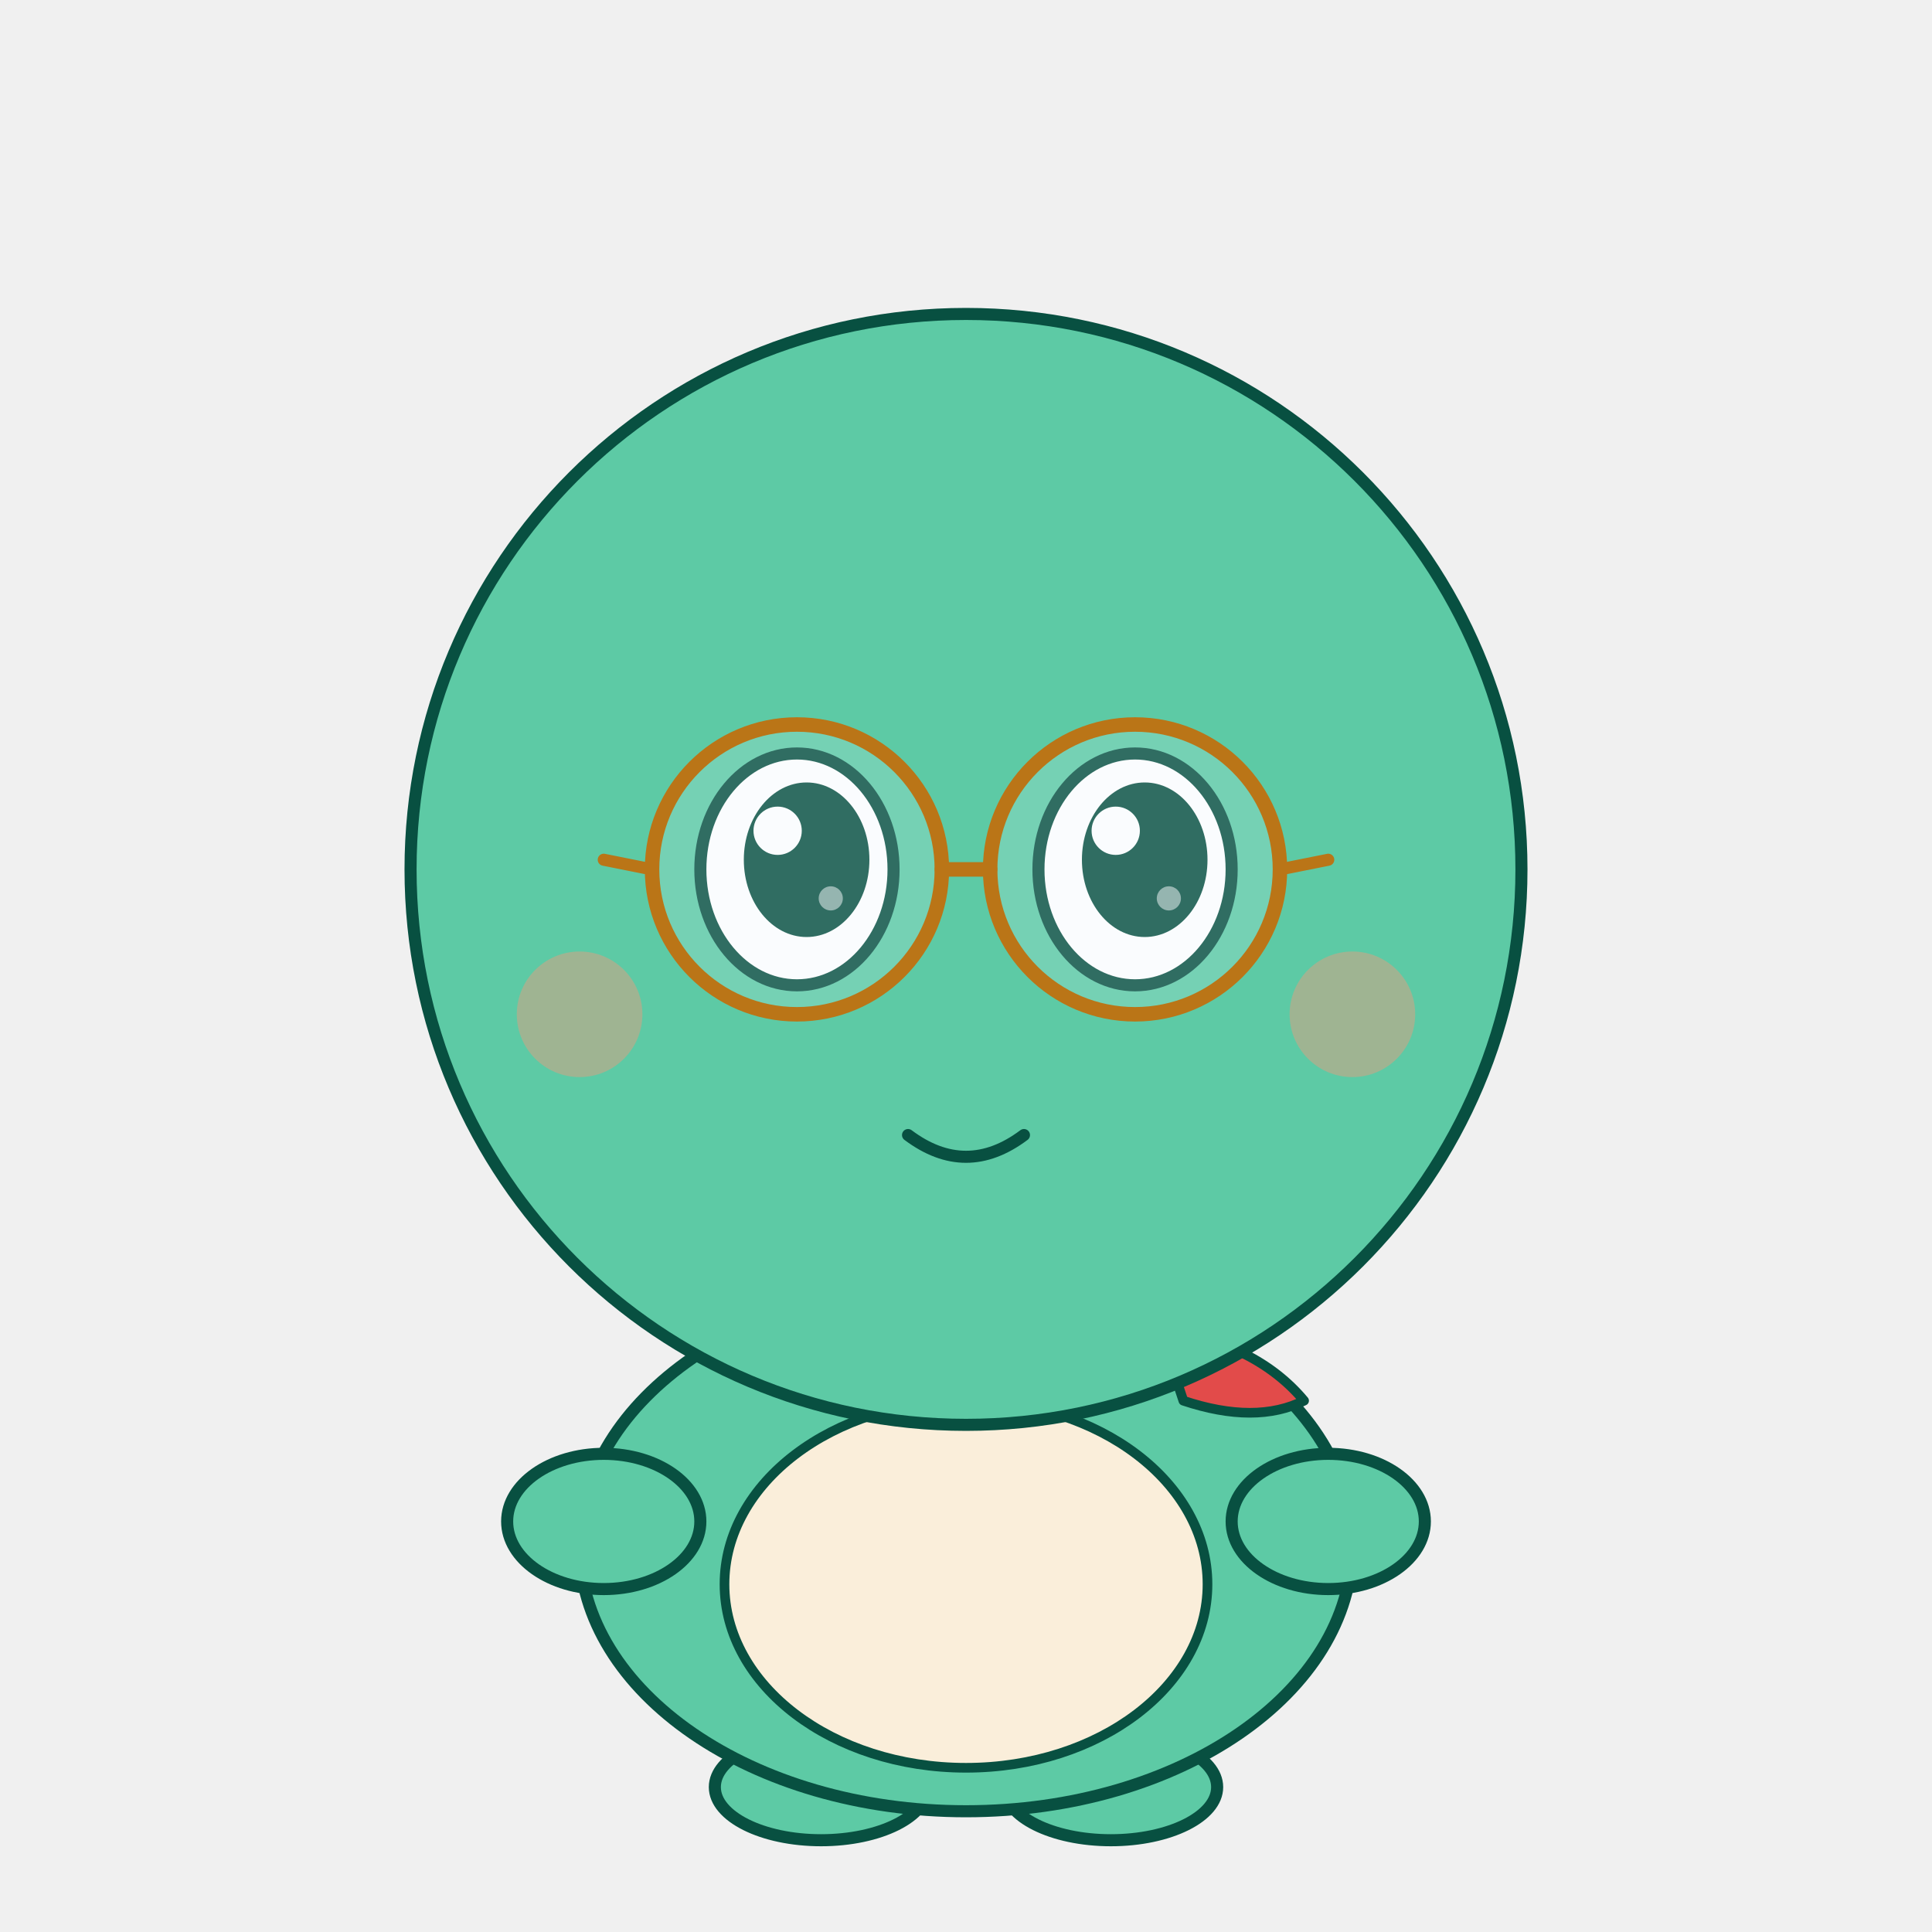
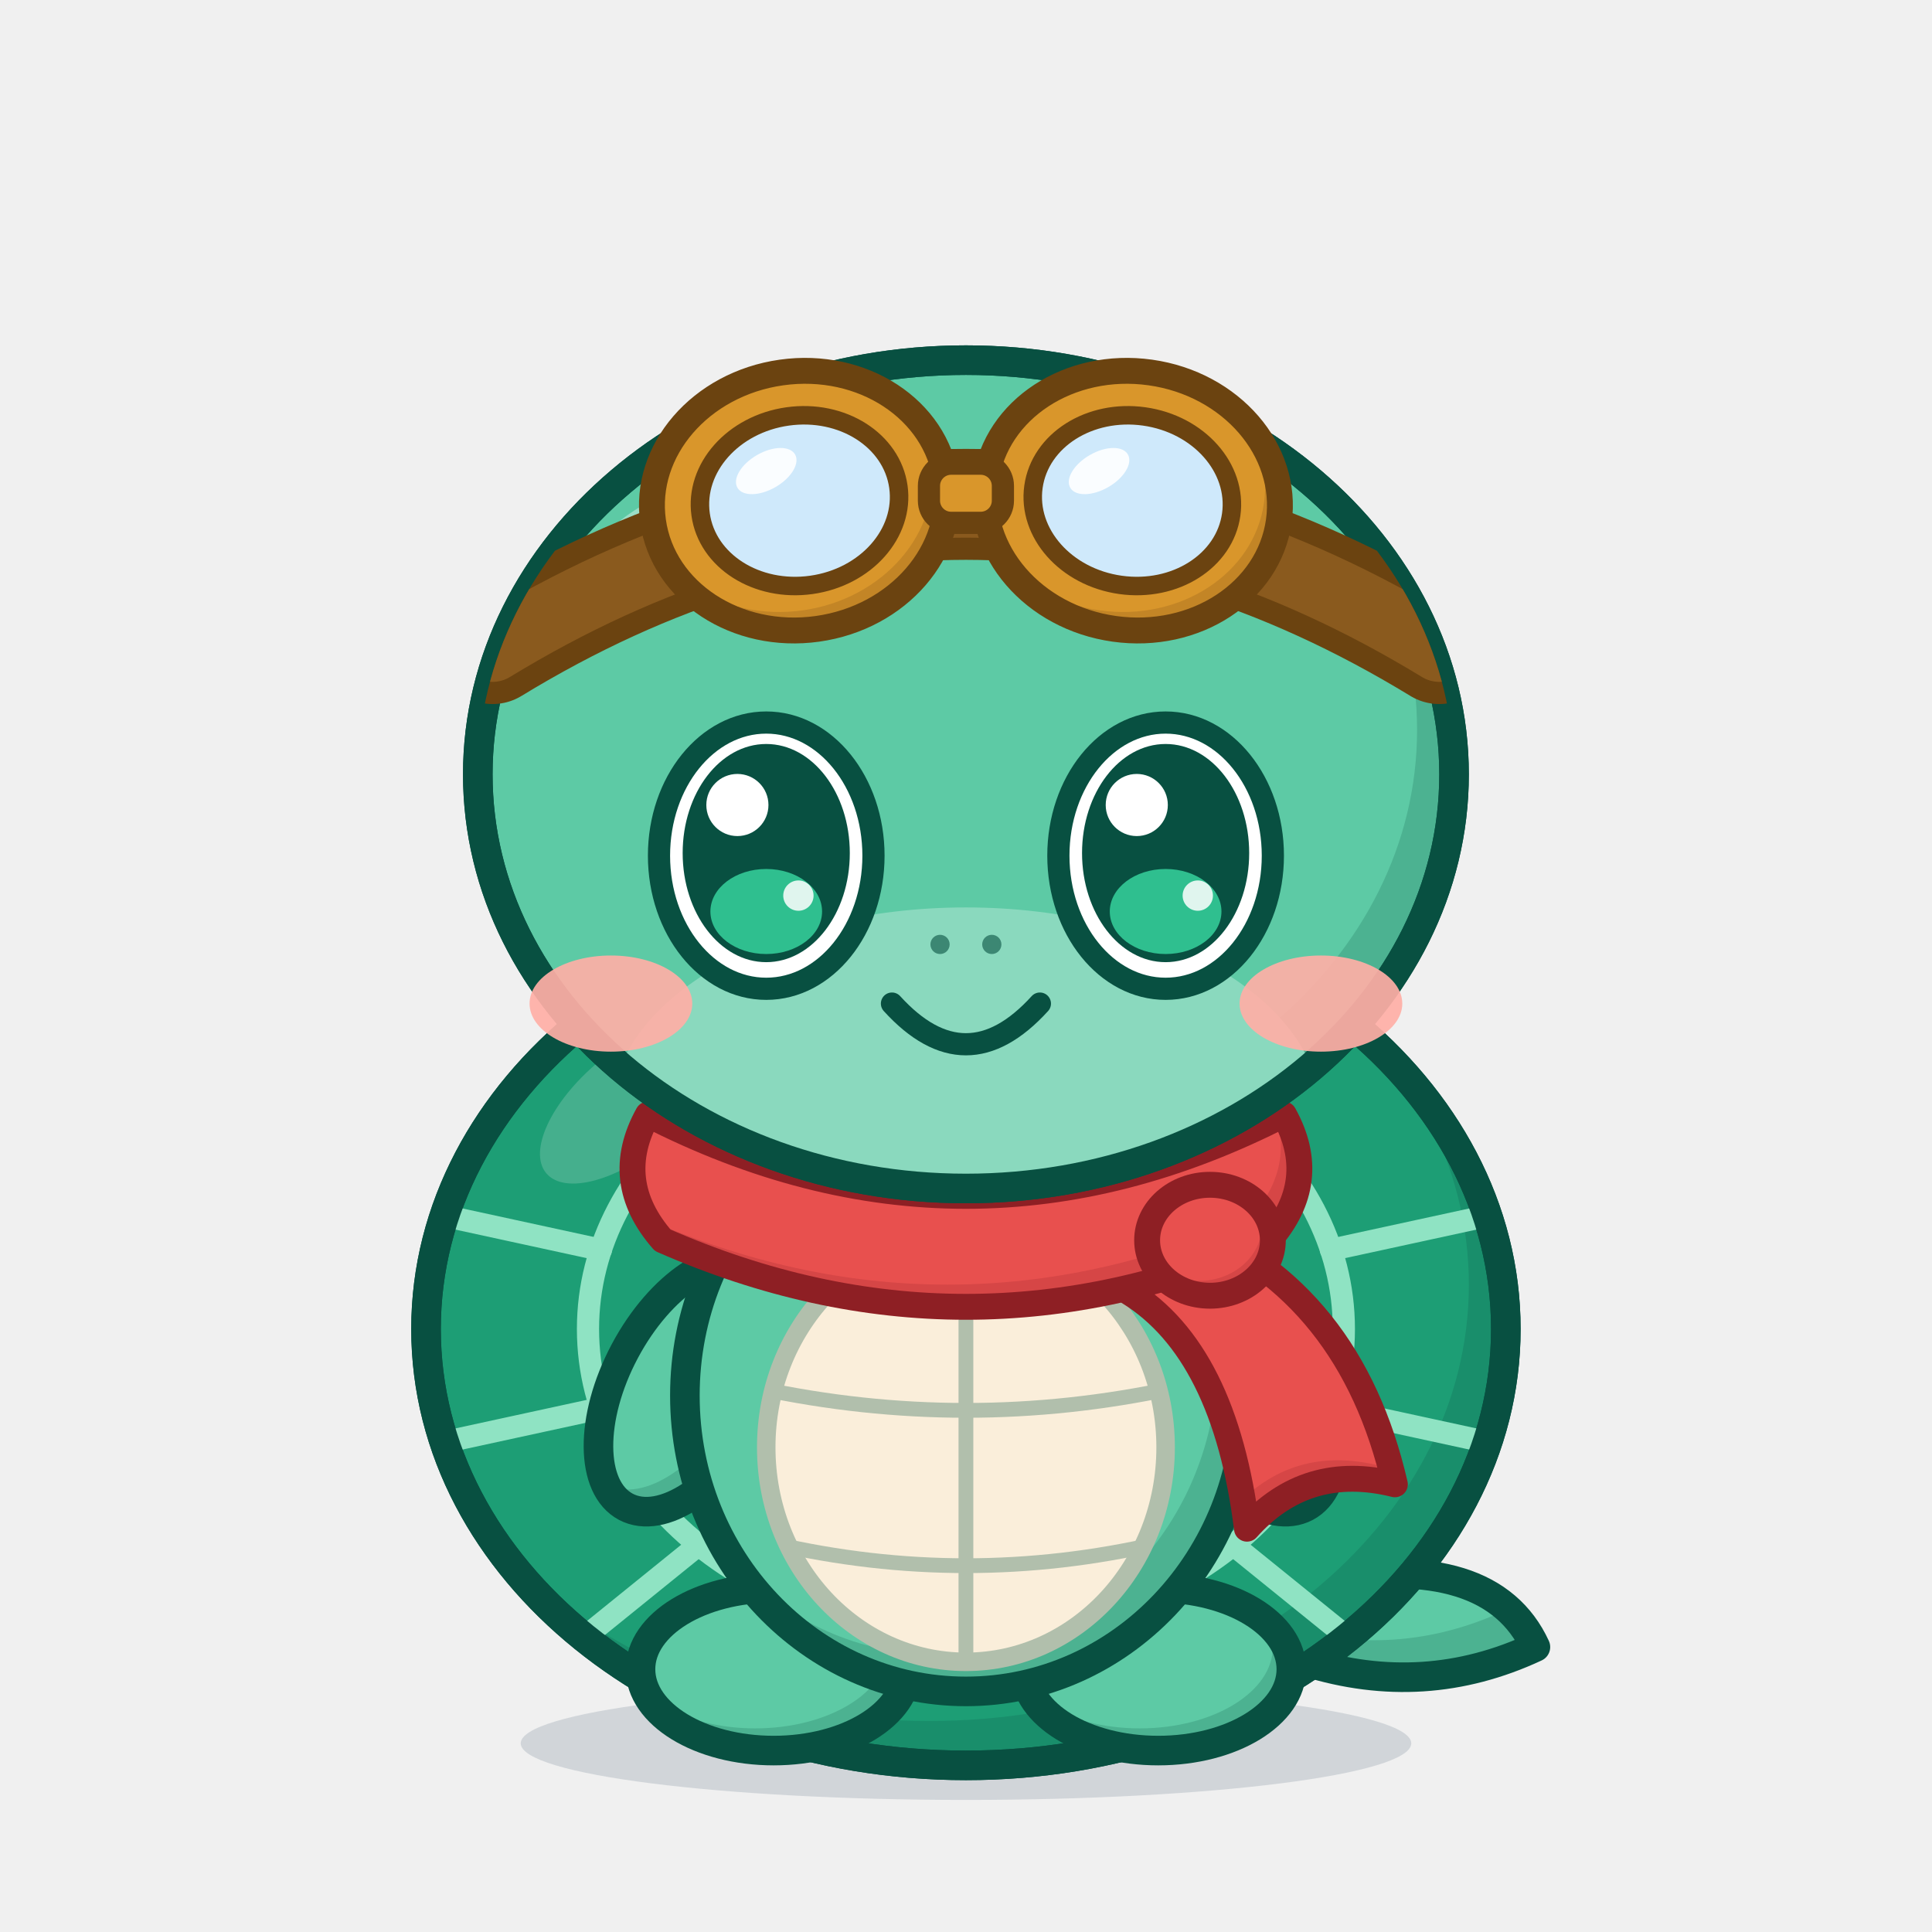
- <svg xmlns="http://www.w3.org/2000/svg" viewBox="0 0 400 400" fill="none">
-   <ellipse cx="170" cy="370" rx="22" ry="11" fill="#5DCAA5" stroke="#085041" stroke-width="2.5" />
-   <ellipse cx="230" cy="370" rx="22" ry="11" fill="#5DCAA5" stroke="#085041" stroke-width="2.5" />
-   <ellipse cx="200" cy="320" rx="80" ry="55" fill="#5DCAA5" stroke="#085041" stroke-width="2.5" />
-   <ellipse cx="200" cy="328" rx="50" ry="38" fill="#FAEEDA" stroke="#085041" stroke-width="2" />
-   <ellipse cx="125" cy="315" rx="20" ry="14" fill="#5DCAA5" stroke="#085041" stroke-width="2.5" />
-   <ellipse cx="275" cy="315" rx="20" ry="14" fill="#5DCAA5" stroke="#085041" stroke-width="2.5" />
-   <path d="M150 280 Q200 268 250 280" stroke="#1D9E75" stroke-width="2" fill="none" opacity="0.5" />
-   <path d="M160 270 Q200 280 240 270 Q243 280 235 285 Q200 290 165 285 Q157 280 160 270 Z" fill="#E24B4A" stroke="#085041" stroke-width="2.5" stroke-linejoin="round" />
-   <path d="M240 275 Q260 278 270 290 Q260 295 245 290 Z" fill="#E24B4A" stroke="#085041" stroke-width="2" stroke-linejoin="round" />
-   <circle cx="200" cy="180" r="115" fill="#5DCAA5" stroke="#085041" stroke-width="2.5" />
-   <circle cx="120" cy="210" r="13" fill="#F0997B" opacity="0.45" />
-   <circle cx="280" cy="210" r="13" fill="#F0997B" opacity="0.45" />
-   <ellipse cx="165" cy="180" rx="20" ry="24" fill="#FFFFFF" stroke="#085041" stroke-width="2.5" />
-   <ellipse cx="235" cy="180" rx="20" ry="24" fill="#FFFFFF" stroke="#085041" stroke-width="2.5" />
-   <ellipse cx="167" cy="178" rx="13" ry="16" fill="#085041" />
-   <ellipse cx="237" cy="178" rx="13" ry="16" fill="#085041" />
-   <circle cx="161" cy="172" r="5" fill="#FFFFFF" />
-   <circle cx="231" cy="172" r="5" fill="#FFFFFF" />
-   <circle cx="172" cy="186" r="2.5" fill="#FFFFFF" opacity="0.5" />
-   <circle cx="242" cy="186" r="2.5" fill="#FFFFFF" opacity="0.5" />
-   <circle cx="165" cy="180" r="30" fill="#E6F1FB" fill-opacity="0.18" stroke="#BA7517" stroke-width="3" />
-   <circle cx="235" cy="180" r="30" fill="#E6F1FB" fill-opacity="0.18" stroke="#BA7517" stroke-width="3" />
-   <line x1="195" y1="180" x2="205" y2="180" stroke="#BA7517" stroke-width="3" stroke-linecap="round" />
-   <line x1="135" y1="180" x2="125" y2="178" stroke="#BA7517" stroke-width="2.5" stroke-linecap="round" />
-   <line x1="265" y1="180" x2="275" y2="178" stroke="#BA7517" stroke-width="2.5" stroke-linecap="round" />
-   <path d="M188 235 Q200 244 212 235" stroke="#085041" stroke-width="2.5" fill="none" stroke-linecap="round" />
+ <svg xmlns="http://www.w3.org/2000/svg" viewBox="0 0 512 512" fill="none">
+   <ellipse cx="256" cy="462" rx="118" ry="15" fill="#0B2B4A" opacity="0.14" />
+   <g transform="translate(5.1 9.2) scale(0.98)">
+     <clipPath id="c1">
+       <path d="M352 418 Q398 410 410 436 Q380 450 348 440 Z" />
+     </clipPath>
+     <path d="M352 418 Q398 410 410 436 Q380 450 348 440 Z" fill="#4CB291" />
+     <g clip-path="url(#c1)">
+       <g transform="translate(-8 -10)">
+         <path d="M352 418 Q398 410 410 436 Q380 450 348 440 Z" fill="#5DCAA5" />
+       </g>
+     </g>
+     <path d="M352 418 Q398 410 410 436 Q380 450 348 440 Z" fill="none" stroke="#085041" stroke-width="8" stroke-linecap="round" stroke-linejoin="round" />
+     <clipPath id="c2">
+       <ellipse cx="256" cy="350" rx="146" ry="118" />
+     </clipPath>
+     <ellipse cx="256" cy="350" rx="146" ry="118" fill="#198E6B" />
+     <g clip-path="url(#c2)">
+       <g transform="translate(-10 -12)">
+         <ellipse cx="256" cy="350" rx="146" ry="118" fill="#1D9E75" />
+       </g>
+     </g>
+     <ellipse cx="256" cy="350" rx="146" ry="118" fill="none" stroke="#085041" stroke-width="8" stroke-linecap="round" stroke-linejoin="round" />
+     <clipPath id="c3">
+       <ellipse cx="256" cy="350" rx="146" ry="118" />
+     </clipPath>
+     <g clip-path="url(#c3)">
+       <path d="M354.7 371.4 L399.8 381.2" fill="none" stroke="#8FE3C3" stroke-width="6" stroke-linecap="round" stroke-linejoin="round" />
+       <path d="M328.3 408.4 L361.3 435.1" fill="none" stroke="#8FE3C3" stroke-width="6" stroke-linecap="round" stroke-linejoin="round" />
+       <path d="M282.5 429.8 L294.5 466.3" fill="none" stroke="#8FE3C3" stroke-width="6" stroke-linecap="round" stroke-linejoin="round" />
+       <path d="M229.5 429.8 L217.5 466.3" fill="none" stroke="#8FE3C3" stroke-width="6" stroke-linecap="round" stroke-linejoin="round" />
+       <path d="M183.7 408.4 L150.7 435.1" fill="none" stroke="#8FE3C3" stroke-width="6" stroke-linecap="round" stroke-linejoin="round" />
+       <path d="M157.3 371.4 L112.2 381.2" fill="none" stroke="#8FE3C3" stroke-width="6" stroke-linecap="round" stroke-linejoin="round" />
+       <path d="M157.3 328.6 L112.2 318.8" fill="none" stroke="#8FE3C3" stroke-width="6" stroke-linecap="round" stroke-linejoin="round" />
+       <path d="M183.7 291.6 L150.7 264.9" fill="none" stroke="#8FE3C3" stroke-width="6" stroke-linecap="round" stroke-linejoin="round" />
+       <path d="M229.5 270.2 L217.5 233.7" fill="none" stroke="#8FE3C3" stroke-width="6" stroke-linecap="round" stroke-linejoin="round" />
+       <path d="M282.5 270.2 L294.5 233.7" fill="none" stroke="#8FE3C3" stroke-width="6" stroke-linecap="round" stroke-linejoin="round" />
+       <path d="M328.3 291.6 L361.3 264.9" fill="none" stroke="#8FE3C3" stroke-width="6" stroke-linecap="round" stroke-linejoin="round" />
+       <path d="M354.7 328.6 L399.8 318.8" fill="none" stroke="#8FE3C3" stroke-width="6" stroke-linecap="round" stroke-linejoin="round" />
+       <ellipse cx="256" cy="350" rx="102.2" ry="82.6" fill="none" stroke="#8FE3C3" stroke-width="6" stroke-linecap="round" stroke-linejoin="round" />
+       <ellipse cx="165.5" cy="288.6" rx="30" ry="14" transform="rotate(-40 165.5 288.6)" fill="#4FB393" opacity="0.8" />
+     </g>
+     <ellipse cx="256" cy="350" rx="146" ry="118" fill="none" stroke="#085041" stroke-width="8" stroke-linecap="round" stroke-linejoin="round" />
+     <clipPath id="c4">
+       <ellipse cx="204" cy="442" rx="36" ry="22" />
+     </clipPath>
+     <ellipse cx="204" cy="442" rx="36" ry="22" fill="#4CB291" />
+     <g clip-path="url(#c4)">
+       <g transform="translate(-5 -6)">
+         <ellipse cx="204" cy="442" rx="36" ry="22" fill="#5DCAA5" />
+       </g>
+     </g>
+     <ellipse cx="204" cy="442" rx="36" ry="22" fill="none" stroke="#085041" stroke-width="8" stroke-linecap="round" stroke-linejoin="round" />
+     <clipPath id="c5">
+       <ellipse cx="308" cy="442" rx="36" ry="22" />
+     </clipPath>
+     <ellipse cx="308" cy="442" rx="36" ry="22" fill="#4CB291" />
+     <g clip-path="url(#c5)">
+       <g transform="translate(-5 -6)">
+         <ellipse cx="308" cy="442" rx="36" ry="22" fill="#5DCAA5" />
+       </g>
+     </g>
+     <ellipse cx="308" cy="442" rx="36" ry="22" fill="none" stroke="#085041" stroke-width="8" stroke-linecap="round" stroke-linejoin="round" />
+     <clipPath id="c6">
+       <ellipse cx="181.4" cy="365.4" rx="20" ry="37" transform="rotate(28 181.4 365.4)" />
+     </clipPath>
+     <ellipse cx="181.4" cy="365.4" rx="20" ry="37" transform="rotate(28 181.4 365.4)" fill="#4CB291" />
+     <g clip-path="url(#c6)">
+       <g transform="translate(-5 -6)">
+         <ellipse cx="181.4" cy="365.4" rx="20" ry="37" transform="rotate(28 181.4 365.4)" fill="#5DCAA5" />
+       </g>
+     </g>
+     <ellipse cx="181.4" cy="365.4" rx="20" ry="37" transform="rotate(28 181.4 365.4)" fill="none" stroke="#085041" stroke-width="8" stroke-linecap="round" stroke-linejoin="round" />
+     <clipPath id="c7">
+       <ellipse cx="330.6" cy="365.4" rx="20" ry="37" transform="rotate(-28 330.6 365.4)" />
+     </clipPath>
+     <ellipse cx="330.6" cy="365.4" rx="20" ry="37" transform="rotate(-28 330.6 365.4)" fill="#4CB291" />
+     <g clip-path="url(#c7)">
+       <g transform="translate(-5 -6)">
+         <ellipse cx="330.6" cy="365.4" rx="20" ry="37" transform="rotate(-28 330.6 365.4)" fill="#5DCAA5" />
+       </g>
+     </g>
+     <ellipse cx="330.6" cy="365.4" rx="20" ry="37" transform="rotate(-28 330.6 365.4)" fill="none" stroke="#085041" stroke-width="8" stroke-linecap="round" stroke-linejoin="round" />
+     <clipPath id="c8">
+       <ellipse cx="256" cy="368" rx="76" ry="80" />
+     </clipPath>
+     <ellipse cx="256" cy="368" rx="76" ry="80" fill="#4CB291" />
+     <g clip-path="url(#c8)">
+       <g transform="translate(-8 -10)">
+         <ellipse cx="256" cy="368" rx="76" ry="80" fill="#5DCAA5" />
+       </g>
+     </g>
+     <ellipse cx="256" cy="368" rx="76" ry="80" fill="none" stroke="#085041" stroke-width="8" stroke-linecap="round" stroke-linejoin="round" />
+     <ellipse cx="256" cy="382" rx="54" ry="58" fill="#FAEEDA" />
+     <clipPath id="c9">
+       <ellipse cx="256" cy="382" rx="54" ry="58" />
+     </clipPath>
+     <g clip-path="url(#c9)">
+       <ellipse cx="274" cy="404" rx="54" ry="58" fill="#FAEEDA" />
+       <path d="M256 320 V446 M200 366 Q256 378 312 366 M204 408 Q256 420 308 408" fill="none" stroke="#B1BFAC" stroke-width="4" stroke-linecap="round" stroke-linejoin="round" />
+     </g>
+     <ellipse cx="256" cy="382" rx="54" ry="58" fill="none" stroke="#B1BFAC" stroke-width="5" stroke-linecap="round" stroke-linejoin="round" />
+     <clipPath id="c10">
+       <path d="M316 322 Q360 340 372 392 Q348 386 332 404 Q326 356 300 340 Z" />
+     </clipPath>
+     <path d="M316 322 Q360 340 372 392 Q348 386 332 404 Q326 356 300 340 Z" fill="#D64646" />
+     <g clip-path="url(#c10)">
+       <g transform="translate(-4 -5)">
+         <path d="M316 322 Q360 340 372 392 Q348 386 332 404 Q326 356 300 340 Z" fill="#E8504E" />
+       </g>
+     </g>
+     <path d="M316 322 Q360 340 372 392 Q348 386 332 404 Q326 356 300 340 Z" fill="none" stroke="#8E1F24" stroke-width="7" stroke-linecap="round" stroke-linejoin="round" />
+     <clipPath id="c11">
+       <path d="M170 292 Q256 336 342 292 Q352 310 338 326 Q256 362 174 326 Q160 310 170 292 Z" />
+     </clipPath>
+     <path d="M170 292 Q256 336 342 292 Q352 310 338 326 Q256 362 174 326 Q160 310 170 292 Z" fill="#D64646" />
+     <g clip-path="url(#c11)">
+       <g transform="translate(-5 -6)">
+         <path d="M170 292 Q256 336 342 292 Q352 310 338 326 Q256 362 174 326 Q160 310 170 292 Z" fill="#E8504E" />
+       </g>
+     </g>
+     <path d="M170 292 Q256 336 342 292 Q352 310 338 326 Q256 362 174 326 Q160 310 170 292 Z" fill="none" stroke="#8E1F24" stroke-width="7" stroke-linecap="round" stroke-linejoin="round" />
+     <clipPath id="c12">
+       <ellipse cx="322" cy="326" rx="17" ry="15" />
+     </clipPath>
+     <ellipse cx="322" cy="326" rx="17" ry="15" fill="#D64646" />
+     <g clip-path="url(#c12)">
+       <g transform="translate(-3 -4)">
+         <ellipse cx="322" cy="326" rx="17" ry="15" fill="#E8504E" />
+       </g>
+     </g>
+     <ellipse cx="322" cy="326" rx="17" ry="15" fill="none" stroke="#8E1F24" stroke-width="7" stroke-linecap="round" stroke-linejoin="round" />
+     <clipPath id="c13">
+       <ellipse cx="256" cy="200" rx="132" ry="112" />
+     </clipPath>
+     <ellipse cx="256" cy="200" rx="132" ry="112" fill="#4CB291" />
+     <g clip-path="url(#c13)">
+       <g transform="translate(-10 -12)">
+         <ellipse cx="256" cy="200" rx="132" ry="112" fill="#5DCAA5" />
+       </g>
+     </g>
+     <ellipse cx="256" cy="200" rx="132" ry="112" fill="none" stroke="#085041" stroke-width="8" stroke-linecap="round" stroke-linejoin="round" />
+     <clipPath id="c14">
+       <ellipse cx="256" cy="200" rx="132" ry="112" />
+     </clipPath>
+     <g clip-path="url(#c14)">
+       <ellipse cx="256" cy="292" rx="96" ry="56" fill="#8AD9BE" />
+     </g>
+     <ellipse cx="256" cy="200" rx="132" ry="112" fill="none" stroke="#085041" stroke-width="8" stroke-linecap="round" stroke-linejoin="round" />
+     <ellipse cx="178" cy="138" rx="30" ry="14" transform="rotate(-28 178 138)" fill="#FFFFFF" opacity="0.38" />
+     <clipPath id="c15">
+       <ellipse cx="256" cy="200" rx="132" ry="112" />
+     </clipPath>
+     <g clip-path="url(#c15)">
+       <path d="M128 166 Q256 88 384 166" fill="none" stroke="#6B4310" stroke-width="30" stroke-linecap="round" stroke-linejoin="round" />
+       <path d="M128 166 Q256 88 384 166" fill="none" stroke="#8A5A1E" stroke-width="18" stroke-linecap="round" stroke-linejoin="round" />
+     </g>
+     <clipPath id="c16">
+       <ellipse cx="211" cy="126" rx="40" ry="35" transform="rotate(-8 211 126)" />
+     </clipPath>
+     <ellipse cx="211" cy="126" rx="40" ry="35" transform="rotate(-8 211 126)" fill="#C38526" />
+     <g clip-path="url(#c16)">
+       <g transform="translate(-4 -5)">
+         <ellipse cx="211" cy="126" rx="40" ry="35" transform="rotate(-8 211 126)" fill="#D9962B" />
+       </g>
+     </g>
+     <ellipse cx="211" cy="126" rx="40" ry="35" transform="rotate(-8 211 126)" fill="none" stroke="#6B4310" stroke-width="7" stroke-linecap="round" stroke-linejoin="round" />
+     <ellipse cx="211" cy="126" rx="27" ry="23" transform="rotate(-8 211 126)" fill="#CFE9FB" stroke="#6B4310" stroke-width="5" stroke-linejoin="round" stroke-linecap="round" />
+     <ellipse cx="202" cy="118" rx="9" ry="5" transform="rotate(-30 202 118)" fill="#FFFFFF" opacity="0.9" />
+     <clipPath id="c17">
+       <ellipse cx="301" cy="126" rx="40" ry="35" transform="rotate(8 301 126)" />
+     </clipPath>
+     <ellipse cx="301" cy="126" rx="40" ry="35" transform="rotate(8 301 126)" fill="#C38526" />
+     <g clip-path="url(#c17)">
+       <g transform="translate(-4 -5)">
+         <ellipse cx="301" cy="126" rx="40" ry="35" transform="rotate(8 301 126)" fill="#D9962B" />
+       </g>
+     </g>
+     <ellipse cx="301" cy="126" rx="40" ry="35" transform="rotate(8 301 126)" fill="none" stroke="#6B4310" stroke-width="7" stroke-linecap="round" stroke-linejoin="round" />
+     <ellipse cx="301" cy="126" rx="27" ry="23" transform="rotate(8 301 126)" fill="#CFE9FB" stroke="#6B4310" stroke-width="5" stroke-linejoin="round" stroke-linecap="round" />
+     <ellipse cx="292" cy="118" rx="9" ry="5" transform="rotate(-30 292 118)" fill="#FFFFFF" opacity="0.9" />
+     <rect x="246" y="116" width="20" height="16" rx="6" fill="#D9962B" stroke="#6B4310" stroke-width="6" stroke-linejoin="round" stroke-linecap="round" />
+     <ellipse cx="202" cy="222" rx="29" ry="36" fill="#FFFFFF" />
+     <clipPath id="c18">
+       <ellipse cx="202" cy="222" rx="29" ry="36" />
+     </clipPath>
+     <g clip-path="url(#c18)">
+       <ellipse cx="202" cy="221.3" rx="22.6" ry="29.5" fill="#085041" />
+       <ellipse cx="202" cy="237.1" rx="15.1" ry="11.5" fill="#2FBF8F" />
+       <circle cx="194.2" cy="208.3" r="8.4" fill="#FFFFFF" />
+       <circle cx="210.7" cy="232.8" r="4.1" fill="#FFFFFF" opacity="0.85" />
+     </g>
+     <ellipse cx="202" cy="222" rx="29" ry="36" fill="none" stroke="#085041" stroke-width="6" stroke-linecap="round" stroke-linejoin="round" />
+     <ellipse cx="310" cy="222" rx="29" ry="36" fill="#FFFFFF" />
+     <clipPath id="c19">
+       <ellipse cx="310" cy="222" rx="29" ry="36" />
+     </clipPath>
+     <g clip-path="url(#c19)">
+       <ellipse cx="310" cy="221.3" rx="22.6" ry="29.5" fill="#085041" />
+       <ellipse cx="310" cy="237.1" rx="15.1" ry="11.5" fill="#2FBF8F" />
+       <circle cx="302.2" cy="208.3" r="8.4" fill="#FFFFFF" />
+       <circle cx="318.7" cy="232.8" r="4.1" fill="#FFFFFF" opacity="0.85" />
+     </g>
+     <ellipse cx="310" cy="222" rx="29" ry="36" fill="none" stroke="#085041" stroke-width="6" stroke-linecap="round" stroke-linejoin="round" />
+     <ellipse cx="160" cy="262" rx="22" ry="13" fill="#FFAFA6" opacity="0.92" />
+     <ellipse cx="352" cy="262" rx="22" ry="13" fill="#FFAFA6" opacity="0.92" />
+     <path d="M236 262 Q256 284 276 262" fill="none" stroke="#085041" stroke-width="6" stroke-linecap="round" stroke-linejoin="round" />
+     <circle cx="249" cy="246" r="2.6" fill="#085041" opacity="0.6" />
+     <circle cx="263" cy="246" r="2.6" fill="#085041" opacity="0.6" />
+   </g>
</svg>
